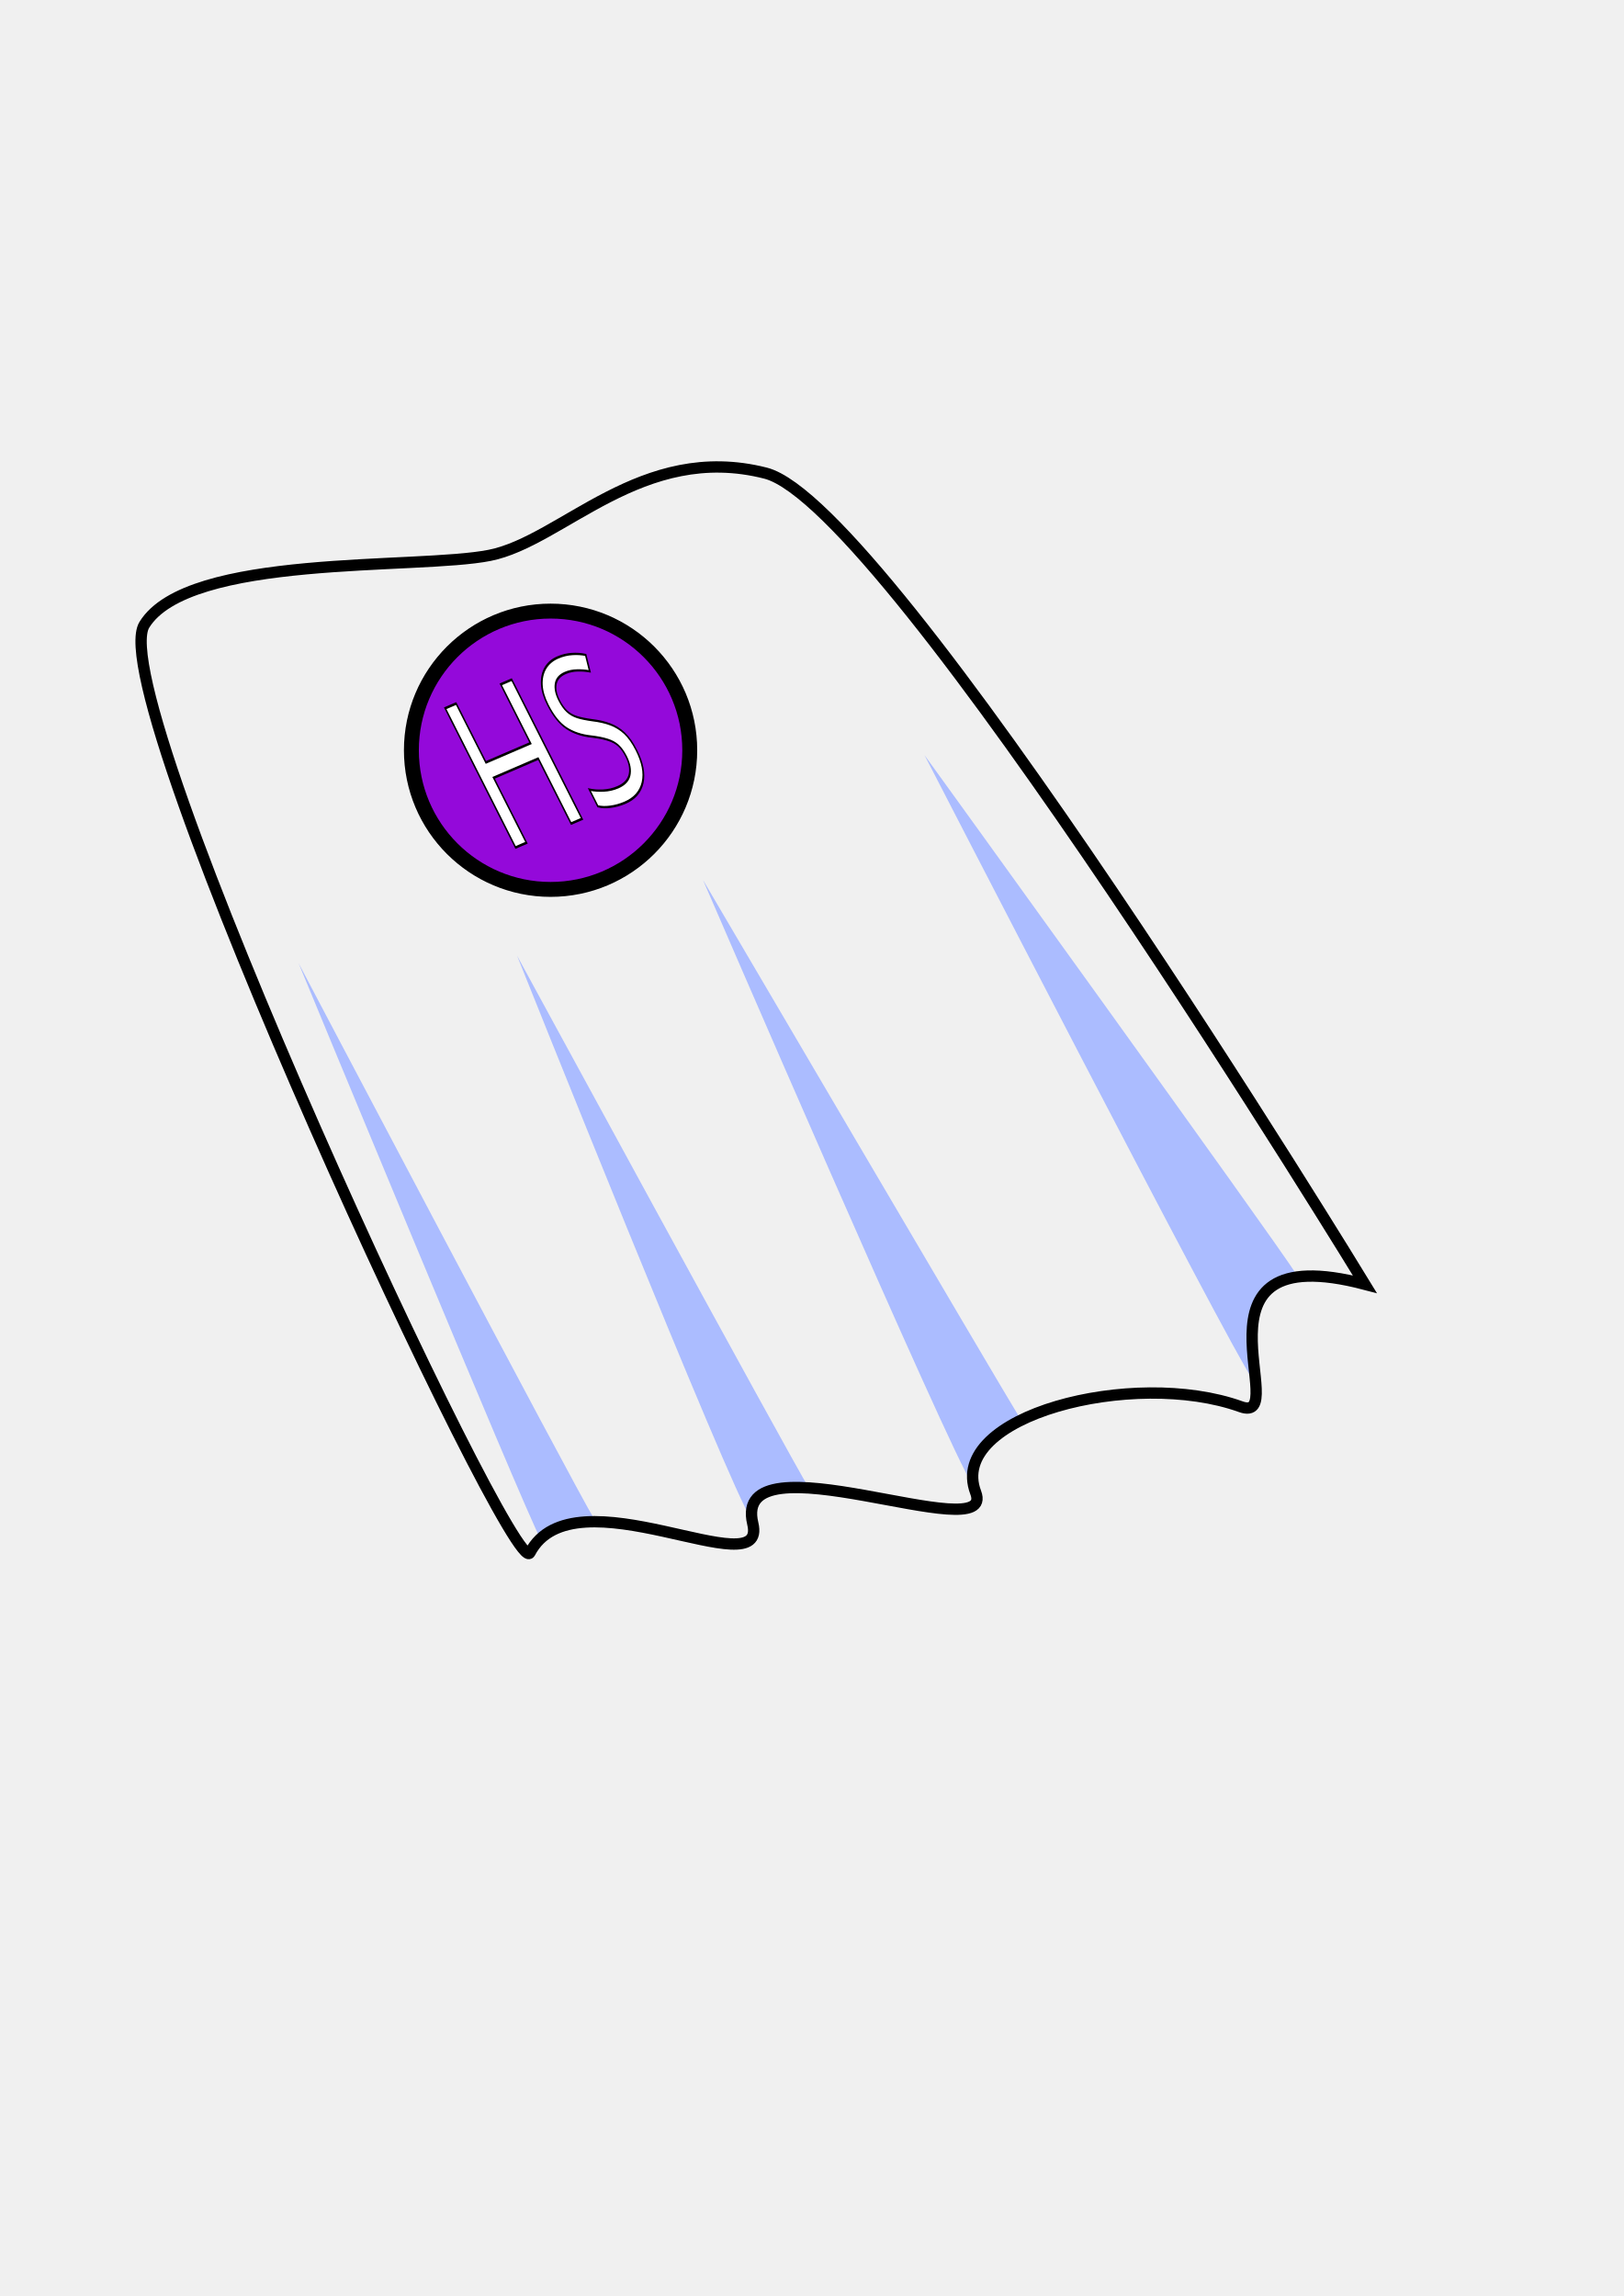
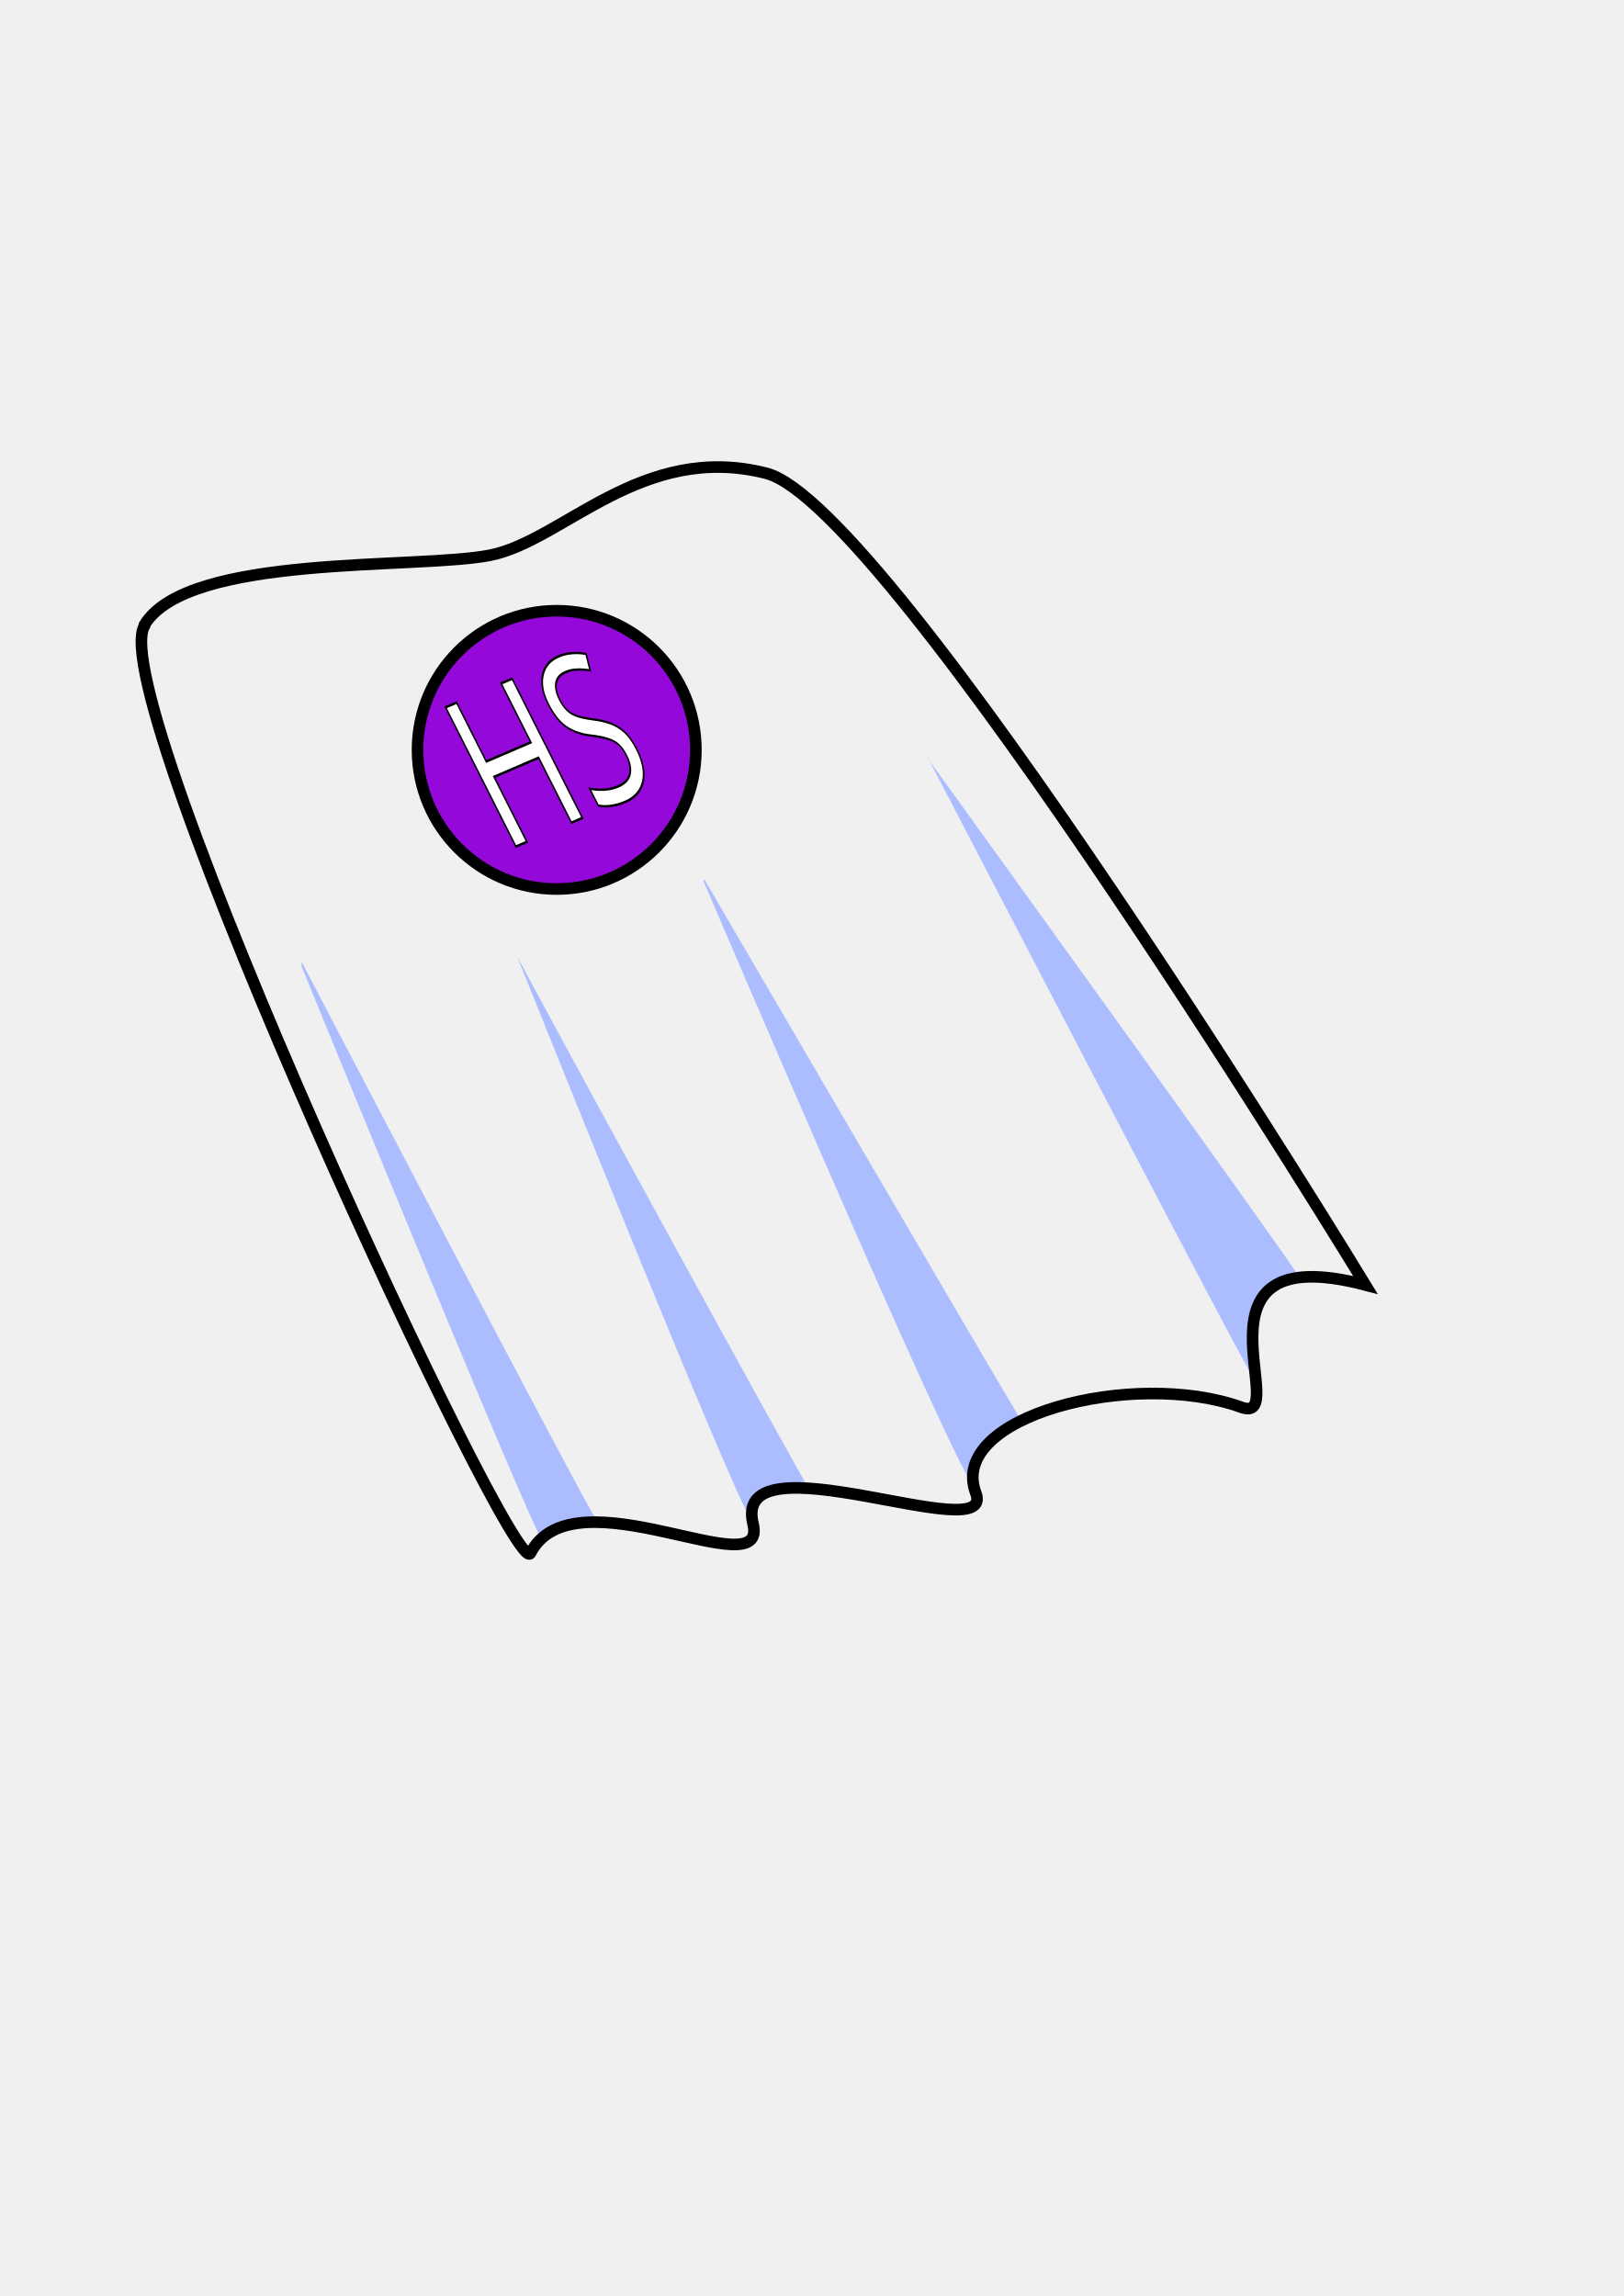
<svg xmlns="http://www.w3.org/2000/svg" id="hero-sheet-logo" version="1.1" viewBox="0 0 210 297" height="297mm" width="210mm">
  <defs />
  <g>
    <style type="text/css">
      .cape-border {
+         fill: none;
+         stroke: #000000;
+         stroke-width: 1.5;
      }
      .cape-wrinkle {
        fill: #abbcff;
      }
      .name-circle {
        fill: #9409da;
        stroke: #000000;
-         stroke-width: 1.929;
+         stroke-width: 1.5;
      }
      .name-text {
        font-size: 22px;
        font-family: 'Arial Rounded MT Bold';
        fill: #ffffff;
        stroke: #000000;
        stroke-width: 0.25;
      }
    </style>
-     <path class="cape-wrinkle" d="m 38.614,124.585 c 0,0 29.17,70.658 31.333,74.561 1.834,-1.693 3.009,-1.919 6.912,-2.644 -2.488,-4.019 -38.245,-71.916 -38.245,-71.916 z" />
-     <path class="cape-wrinkle" d="m 66.872,123.617 c 0,0 27.764,69.504 30.251,72.757 -0.097,-4.512 4.309,-4.355 7.562,-3.781 -2.488,-4.019 -37.813,-68.976 -37.813,-68.976 z" />
-     <path class="cape-wrinkle" d="m 90.922,113.829 c 0,0 32.273,74.745 34.761,77.999 -0.097,-4.512 2.685,-6.142 6.263,-8.328 -2.488,-4.019 -41.024,-69.67 -41.024,-69.67 z" />
-     <path class="cape-wrinkle" d="m 119.574,97.685 c 0,0 39.859,77.335 42.347,80.588 -0.584,-9.71 2.02,-12.278 5.756,-13.415 -2.488,-4.019 -48.102,-67.174 -48.102,-67.174 z" />
-     <path id="path861" d="m 18.669,80.818 c 5.672,-9.217 35.236,-7.109 44.663,-8.98 9.427,-1.871 19.615,-14.727 35.683,-10.634 16.068,4.093 77.51,104.922 77.51,104.922 -24.371,-6.398 -9.153,18.35 -16.069,15.833 -13.874,-4.985 -38.046,1.182 -34.265,11.107 2.847,7.472 -31.666,-7.798 -28.83,4.017 2.034,8.474 -23.158,-7.089 -28.83,3.781 -2.054,3.936 -55.534,-110.829 -49.862,-120.046 z" style="fill:none;stroke:#000000;stroke-width:1.465;stroke-linecap:butt;stroke-linejoin:miter;stroke-opacity:1;stroke-miterlimit:4;stroke-dasharray:none" />
-     <ellipse class="name-circle" ry="18" rx="18" cy="97.05" cx="71.207" />
-     <text class="name-text" transform="matrix(0.7163909,-0.3082392,0.5794402,1.146572,0,0)" y="99.086" x="10.794" xml:space="preserve">HS</text>
+     <path class="cape-wrinkle" d="m 39,125 c 0,0 29,71 31,74 1.8,-1.7 3,-2 7,-2.6 -2.5,-4 -38,-72 -38,-72 z" />
+     <path class="cape-wrinkle" d="m 67,124 c 0,0 28,70 30.251,72.76 -0.1,-4.5 4.3,-4.3 7.6,-3.8 -2.5,-4 -38,-69 -37.8,-69 z" />
+     <path class="cape-wrinkle" d="m 91,114 c 0,0 32,75 34.8,78 -0.1,-4.5 2.7,-6 6.26,-8.3 -2.5,-4 -41,-70 -41,-70 z" />
+     <path class="cape-wrinkle" d="m 120,98 c 0,0 40,77 42.3,80.6 -0.58,-9.7 2,-12 5.75,-13.4 -2.5,-4 -48,-67 -48,-67 z" />
+     <path class="cape-border" d="m 18.7,80.8 c 5.67,-9.22 35.2,-7.11 44.7,-8.98 9.43,-1.87 19.6,-14.7 35.7,-10.6 16.1,4.09 77.5,105 77.5,105 -24.4,-6.40 -9.15,18.4 -16.1,15.8 -13.9,-4.98 -38,1.18 -34.3,11.1 2.85,7.47 -31.7,-7.8 -28.8,4.02 2.03,8.47 -23.2,-7.09 -28.8,3.78 -2.05,3.94 -55.5,-111 -49.9,-120 z" />
+     <ellipse class="name-circle" ry="18" rx="18" cy="97" cx="72" />
+     <text class="name-text" transform="matrix(0.716,-0.308,0.579,1.147,0,0)" y="99" x="11">HS</text>
  </g>
</svg>
